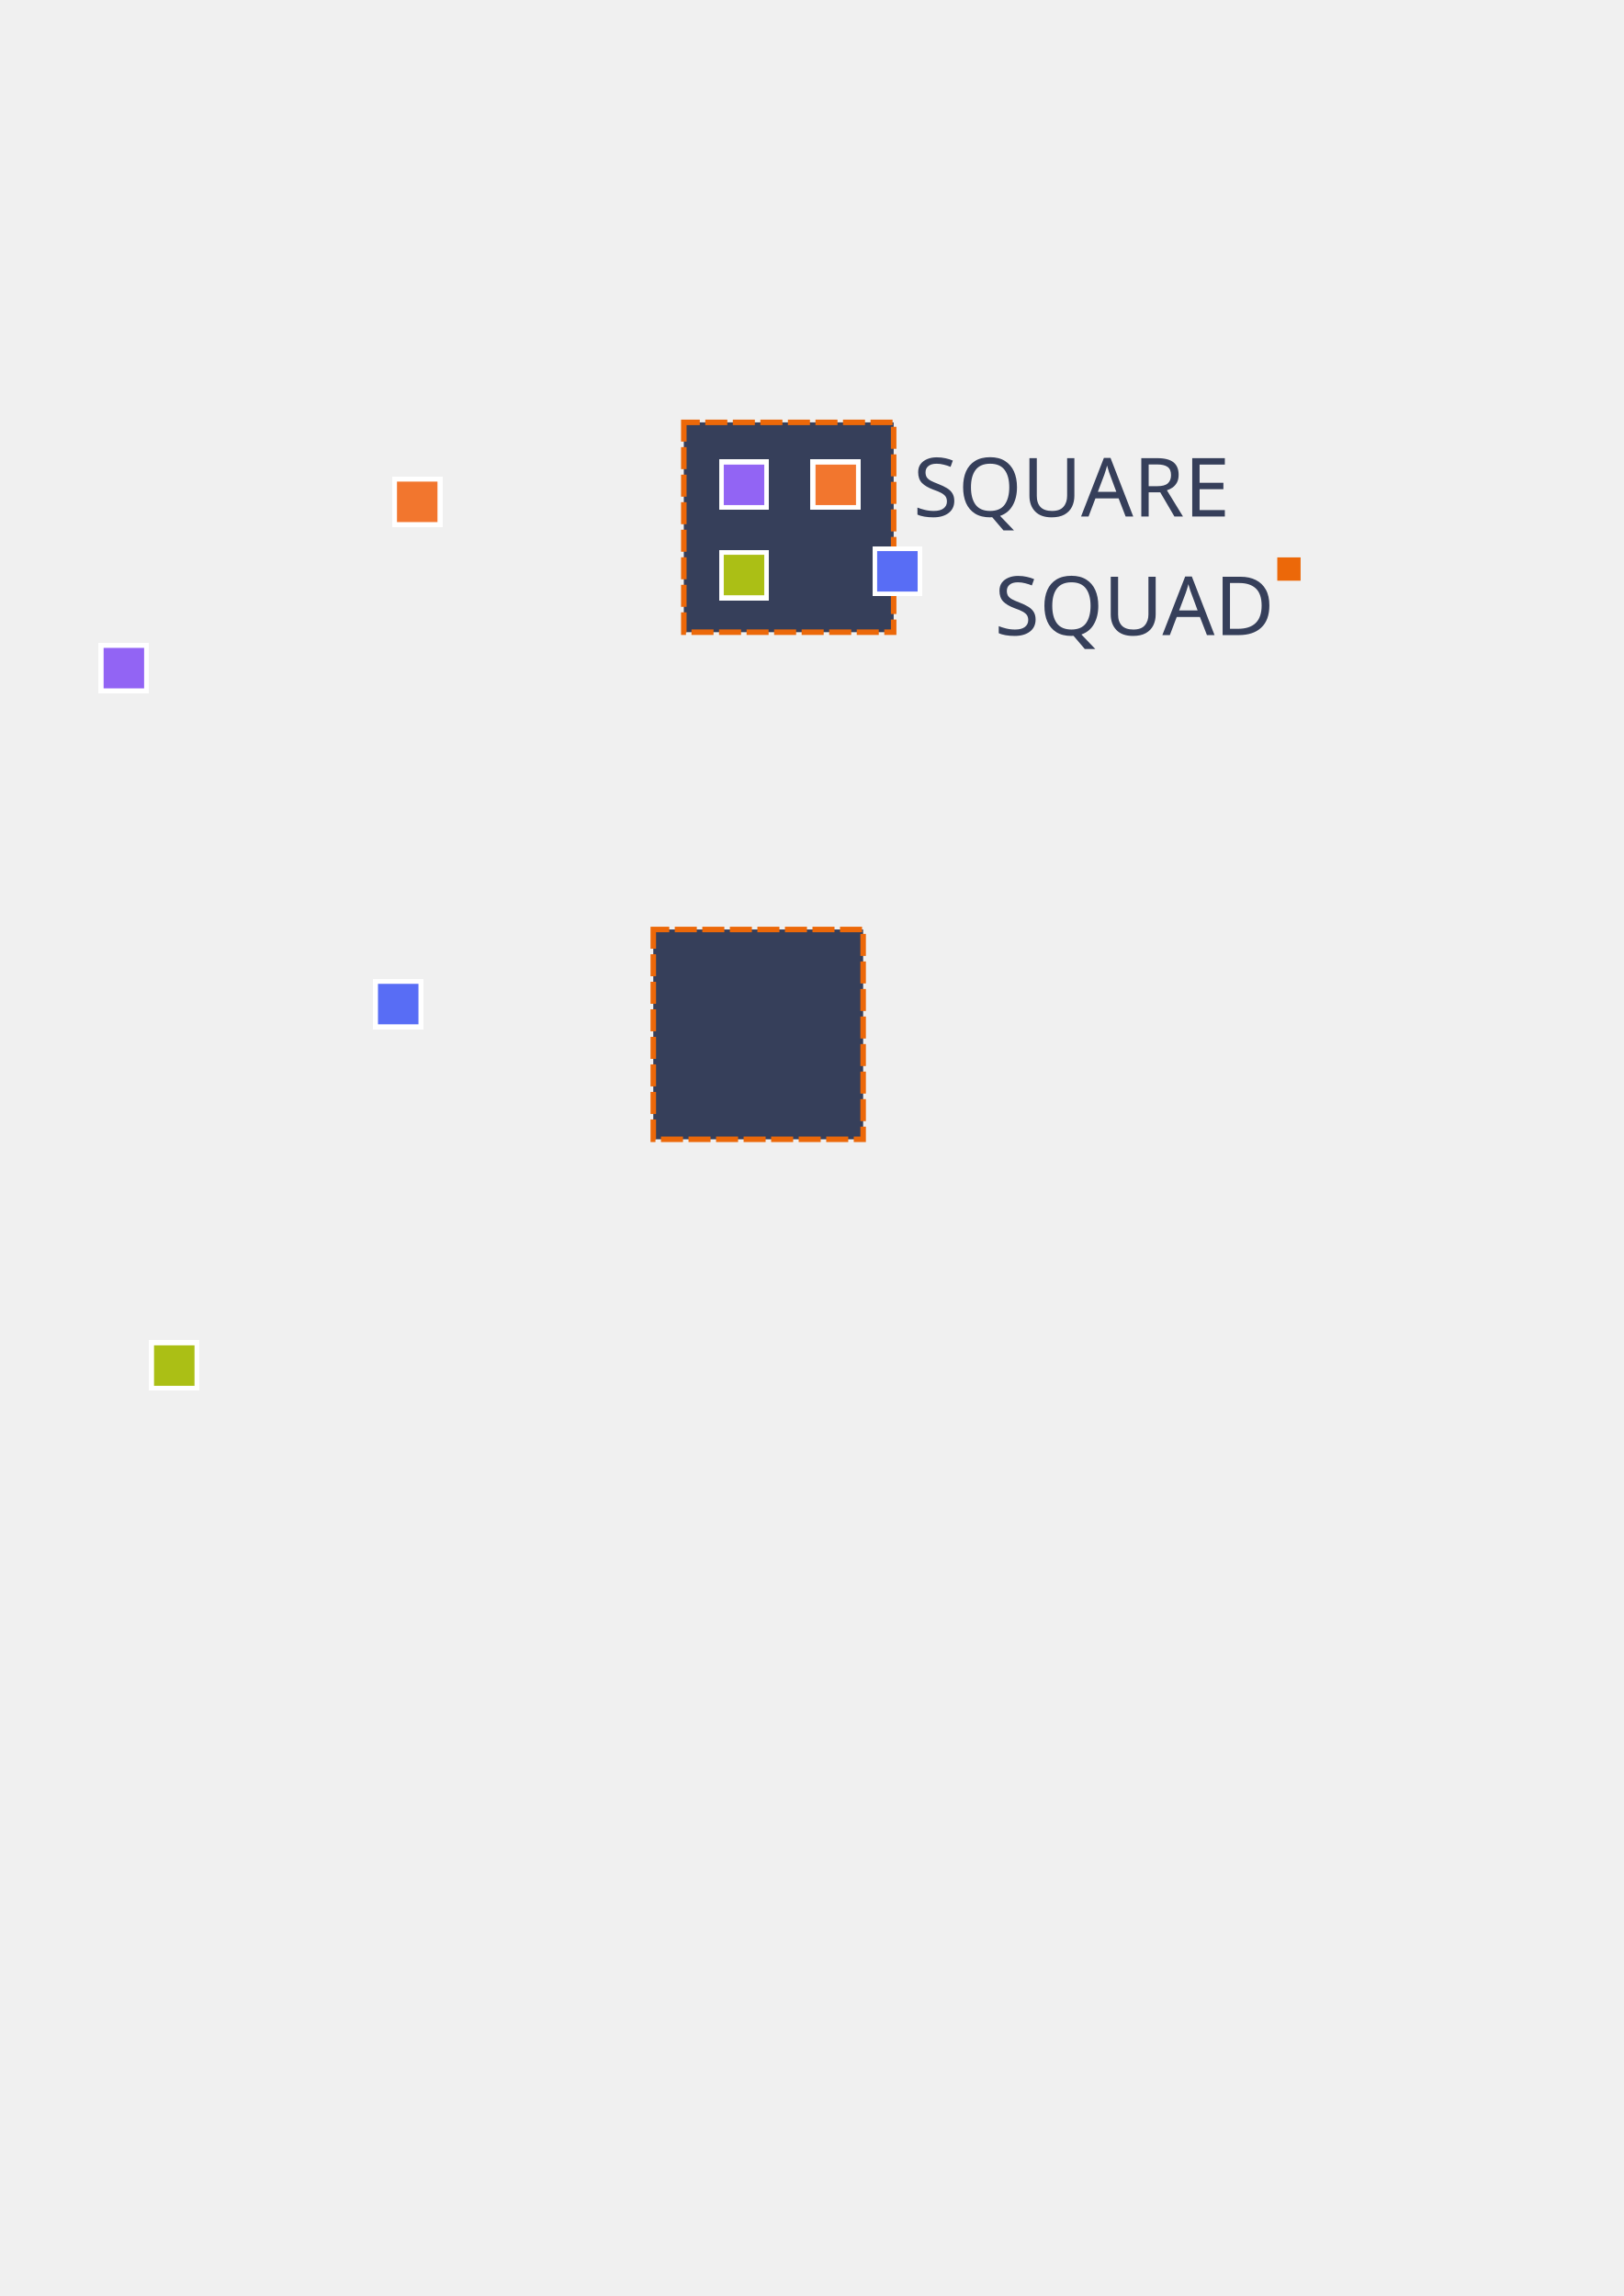
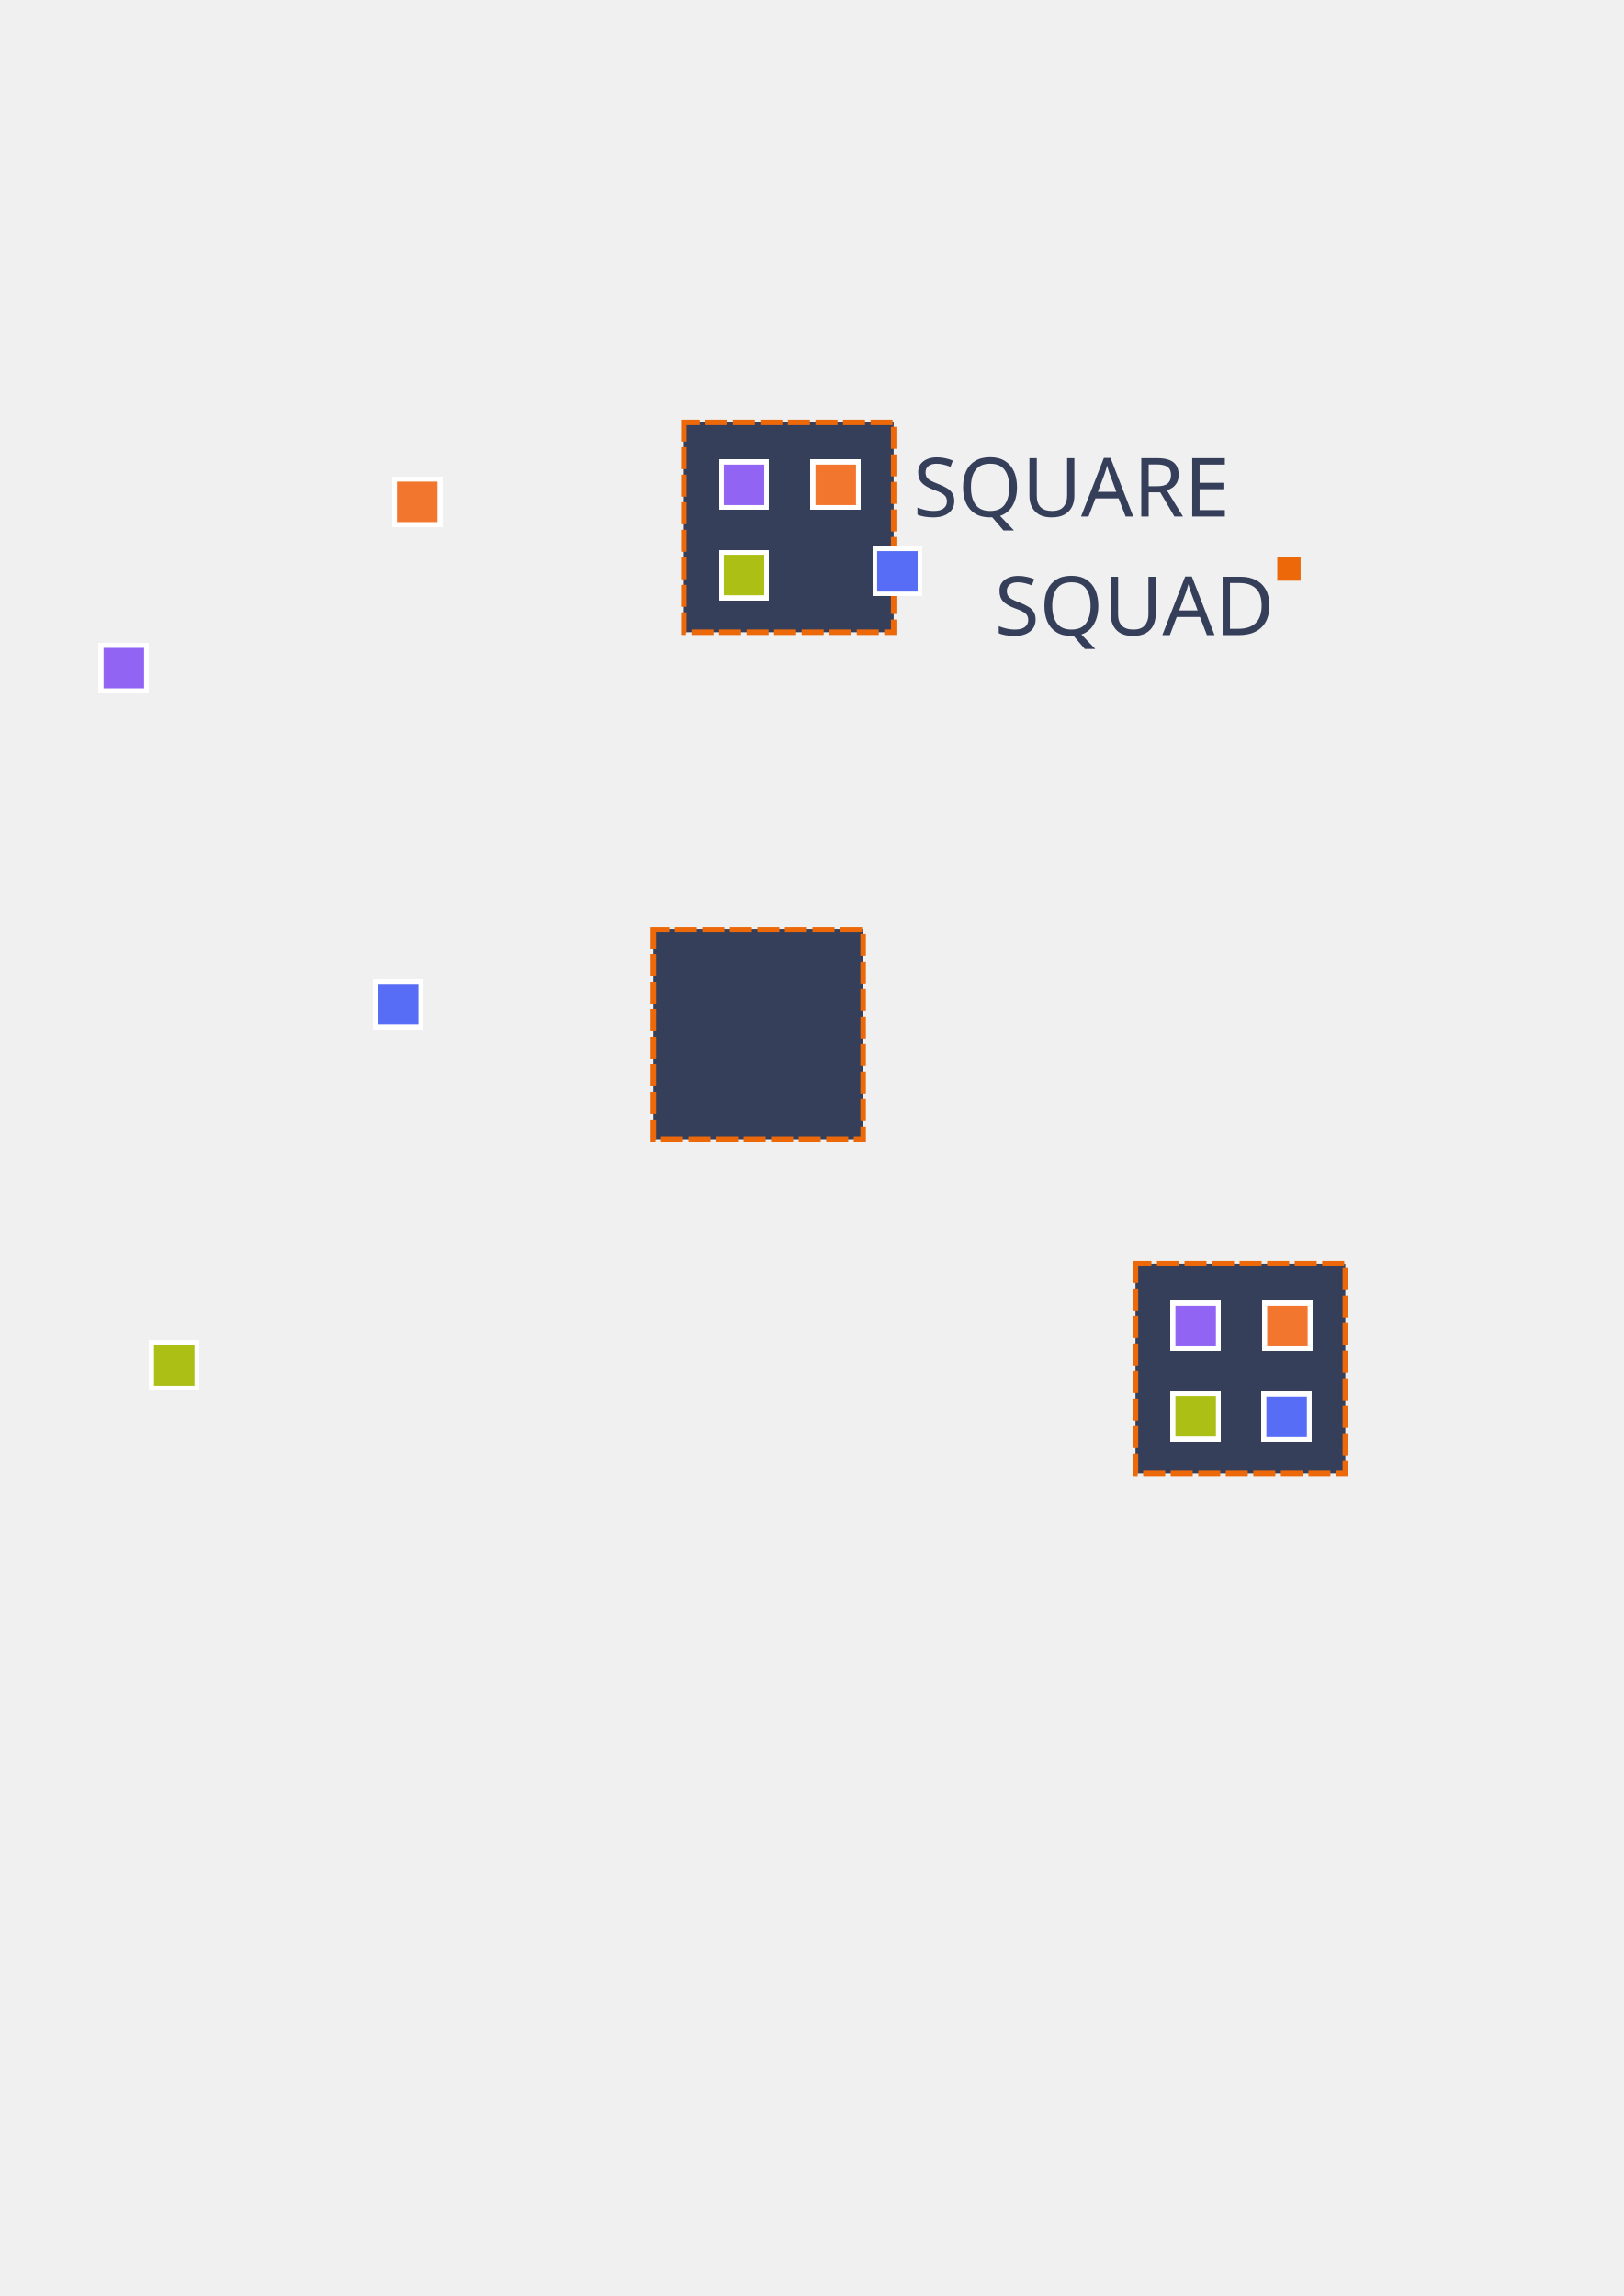
<svg xmlns="http://www.w3.org/2000/svg" xmlns:ns1="http://www.openswatchbook.org/uri/2009/osb" width="210mm" height="297mm" viewBox="0 0 210 297" version="1.1" id="svg8">
  <defs id="defs2">
    <linearGradient id="linearGradient846" ns1:paint="solid">
      <stop style="stop-color:#000000;stop-opacity:1;" offset="0" id="stop844" />
    </linearGradient>
    <filter style="color-interpolation-filters:sRGB" id="filter982" x="-0.031" width="1.061" y="-0.031" height="1.061">
      <feGaussianBlur stdDeviation="0.077" id="feGaussianBlur984" />
    </filter>
    <filter style="color-interpolation-filters:sRGB" id="filter982-6" x="-0.031" width="1.061" y="-0.031" height="1.061">
      <feGaussianBlur stdDeviation="0.077" id="feGaussianBlur984-5" />
    </filter>
    <filter style="color-interpolation-filters:sRGB" id="filter982-6-7" x="-0.031" width="1.061" y="-0.031" height="1.061">
      <feGaussianBlur stdDeviation="0.077" id="feGaussianBlur984-5-0" />
    </filter>
    <filter style="color-interpolation-filters:sRGB" id="filter982-6-9" x="-0.031" width="1.061" y="-0.031" height="1.061">
      <feGaussianBlur stdDeviation="0.077" id="feGaussianBlur984-5-9" />
    </filter>
    <filter style="color-interpolation-filters:sRGB" id="filter982-1" x="-0.031" width="1.061" y="-0.031" height="1.061">
      <feGaussianBlur stdDeviation="0.077" id="feGaussianBlur984-7" />
    </filter>
    <filter style="color-interpolation-filters:sRGB" id="filter982-6-2" x="-0.031" width="1.061" y="-0.031" height="1.061">
      <feGaussianBlur stdDeviation="0.077" id="feGaussianBlur984-5-3" />
    </filter>
    <filter style="color-interpolation-filters:sRGB" id="filter982-6-7-6" x="-0.031" width="1.061" y="-0.031" height="1.061">
      <feGaussianBlur stdDeviation="0.077" id="feGaussianBlur984-5-0-5" />
    </filter>
    <filter style="color-interpolation-filters:sRGB" id="filter982-6-9-5" x="-0.031" width="1.061" y="-0.031" height="1.061">
      <feGaussianBlur stdDeviation="0.077" id="feGaussianBlur984-5-9-8" />
    </filter>
+     <filter style="color-interpolation-filters:sRGB" id="filter982-3" x="-0.031" width="1.061" y="-0.031" height="1.061">
+       <feGaussianBlur stdDeviation="0.077" id="feGaussianBlur984-6" />
+     </filter>
+     <filter style="color-interpolation-filters:sRGB" id="filter982-6-75" x="-0.031" width="1.061" y="-0.031" height="1.061">
+       <feGaussianBlur stdDeviation="0.077" id="feGaussianBlur984-5-35" />
+     </filter>
+     <filter style="color-interpolation-filters:sRGB" id="filter982-6-7-62" x="-0.031" width="1.061" y="-0.031" height="1.061">
+       <feGaussianBlur stdDeviation="0.077" id="feGaussianBlur984-5-0-9" />
+     </filter>
+     <filter style="color-interpolation-filters:sRGB" id="filter982-6-9-1" x="-0.031" width="1.061" y="-0.031" height="1.061">
+       <feGaussianBlur stdDeviation="0.077" id="feGaussianBlur984-5-9-2" />
+     </filter>
  </defs>
  <g id="layer1">
    <text xml:space="preserve" style="font-size:10.583px;line-height:1.25;font-family:Pixeled;-inkscape-font-specification:Pixeled;stroke-width:0.265" x="118.11" y="66.812" id="text12">
      <tspan id="tspan10" x="118.11" y="66.812" style="fill:#363f5a;fill-opacity:1;stroke-width:0.265">SQUARE</tspan>
    </text>
    <text xml:space="preserve" style="font-size:10.583px;line-height:1.25;font-family:Pixeled;-inkscape-font-specification:Pixeled;stroke-width:0.265" x="128.625" y="82.154" id="text16">
      <tspan id="tspan14" x="128.625" y="82.154" style="fill:#363f5a;fill-opacity:1;stroke-width:0.265">SQUAD</tspan>
    </text>
    <rect style="fill:#ec6809;fill-opacity:1;stroke:none;stroke-width:0.888;stroke-miterlimit:4;stroke-dasharray:none;stroke-opacity:1" id="rect2792" width="3.016" height="3.016" x="165.196" y="72.102" />
    <g id="g865" transform="translate(62.03674,24.7062)">
      <path id="rect18" style="opacity:1;fill:#363f5a;fill-opacity:1;stroke:#ec6809;stroke-width:0.712;stroke-miterlimit:4;stroke-dasharray:2.85, 0.712;stroke-dashoffset:0.784;stroke-opacity:1" d="M 26.403,29.93 H 53.544 V 57.071 H 26.403 Z" />
      <rect style="opacity:1;fill:#9264f4;fill-opacity:1;stroke:#ffffff;stroke-width:0.794;stroke-miterlimit:4;stroke-dasharray:none;stroke-opacity:1;filter:url(#filter982)" id="rect2792-9" width="6.031" height="6.031" x="31.174" y="34.995" />
      <rect style="opacity:1;fill:#abbf15;fill-opacity:1;stroke:#ffffff;stroke-width:0.794;stroke-miterlimit:4;stroke-dasharray:none;stroke-opacity:1;filter:url(#filter982-6)" id="rect2792-9-7" width="6.031" height="6.031" x="31.174" y="46.66" />
      <rect style="opacity:1;fill:#f2762e;fill-opacity:1;stroke:#ffffff;stroke-width:0.794;stroke-miterlimit:4;stroke-dasharray:none;stroke-opacity:1;filter:url(#filter982-6-7)" id="rect2792-9-7-3" width="6.031" height="6.031" x="43.04" y="34.995" />
      <rect style="opacity:1;fill:#586df5;fill-opacity:1;stroke:#ffffff;stroke-width:0.794;stroke-miterlimit:4;stroke-dasharray:none;stroke-opacity:1;filter:url(#filter982-6-9)" id="rect2792-9-7-9" width="6.031" height="6.031" x="51.011" y="46.182" />
    </g>
    <path id="rect18-4" style="fill:#363f5a;fill-opacity:1;stroke:#ec6809;stroke-width:0.712;stroke-miterlimit:4;stroke-dasharray:2.85, 0.712;stroke-dashoffset:0.784;stroke-opacity:1" d="m 84.492,120.234 h 27.141 v 27.141 H 84.492 Z" />
    <rect style="fill:#9264f4;fill-opacity:1;stroke:#ffffff;stroke-width:0.794;stroke-miterlimit:4;stroke-dasharray:none;stroke-opacity:1;filter:url(#filter982-1)" id="rect2792-9-71" width="6.031" height="6.031" x="13.005" y="83.412" />
    <rect style="fill:#abbf15;fill-opacity:1;stroke:#ffffff;stroke-width:0.794;stroke-miterlimit:4;stroke-dasharray:none;stroke-opacity:1;filter:url(#filter982-6-2)" id="rect2792-9-7-38" width="6.031" height="6.031" x="19.524" y="173.63" />
    <rect style="fill:#f2762e;fill-opacity:1;stroke:#ffffff;stroke-width:0.794;stroke-miterlimit:4;stroke-dasharray:none;stroke-opacity:1;filter:url(#filter982-6-7-6)" id="rect2792-9-7-3-4" width="6.031" height="6.031" x="50.946" y="61.9" />
    <rect style="fill:#586df5;fill-opacity:1;stroke:#ffffff;stroke-width:0.794;stroke-miterlimit:4;stroke-dasharray:none;stroke-opacity:1;filter:url(#filter982-6-9-5)" id="rect2792-9-7-9-8" width="6.031" height="6.031" x="48.488" y="126.867" />
+     <g id="g865-7" transform="translate(120.4526,133.5301)">
+       <path id="rect18-0" style="opacity:1;fill:#363f5a;fill-opacity:1;stroke:#ec6809;stroke-width:0.712;stroke-miterlimit:4;stroke-dasharray:2.85, 0.712;stroke-dashoffset:0.784;stroke-opacity:1" d="M 26.403,29.93 H 53.544 V 57.071 H 26.403 Z" />
+       <rect style="opacity:1;fill:#9264f4;fill-opacity:1;stroke:#ffffff;stroke-width:0.794;stroke-miterlimit:4;stroke-dasharray:none;stroke-opacity:1;filter:url(#filter982-3)" id="rect2792-9-9" width="6.031" height="6.031" x="31.174" y="34.995" />
+       <rect style="opacity:1;fill:#abbf15;fill-opacity:1;stroke:#ffffff;stroke-width:0.794;stroke-miterlimit:4;stroke-dasharray:none;stroke-opacity:1;filter:url(#filter982-6-75)" id="rect2792-9-7-36" width="6.031" height="6.031" x="31.174" y="46.66" />
+       <rect style="opacity:1;fill:#f2762e;fill-opacity:1;stroke:#ffffff;stroke-width:0.794;stroke-miterlimit:4;stroke-dasharray:none;stroke-opacity:1;filter:url(#filter982-6-7-62)" id="rect2792-9-7-3-0" width="6.031" height="6.031" x="43.04" y="34.995" />
+       <rect style="opacity:1;fill:#586df5;fill-opacity:1;stroke:#ffffff;stroke-width:0.794;stroke-miterlimit:4;stroke-dasharray:none;stroke-opacity:1;filter:url(#filter982-6-9-1)" id="rect2792-9-7-9-6" width="6.031" height="6.031" x="42.937" y="46.739" />
+     </g>
  </g>
</svg>
